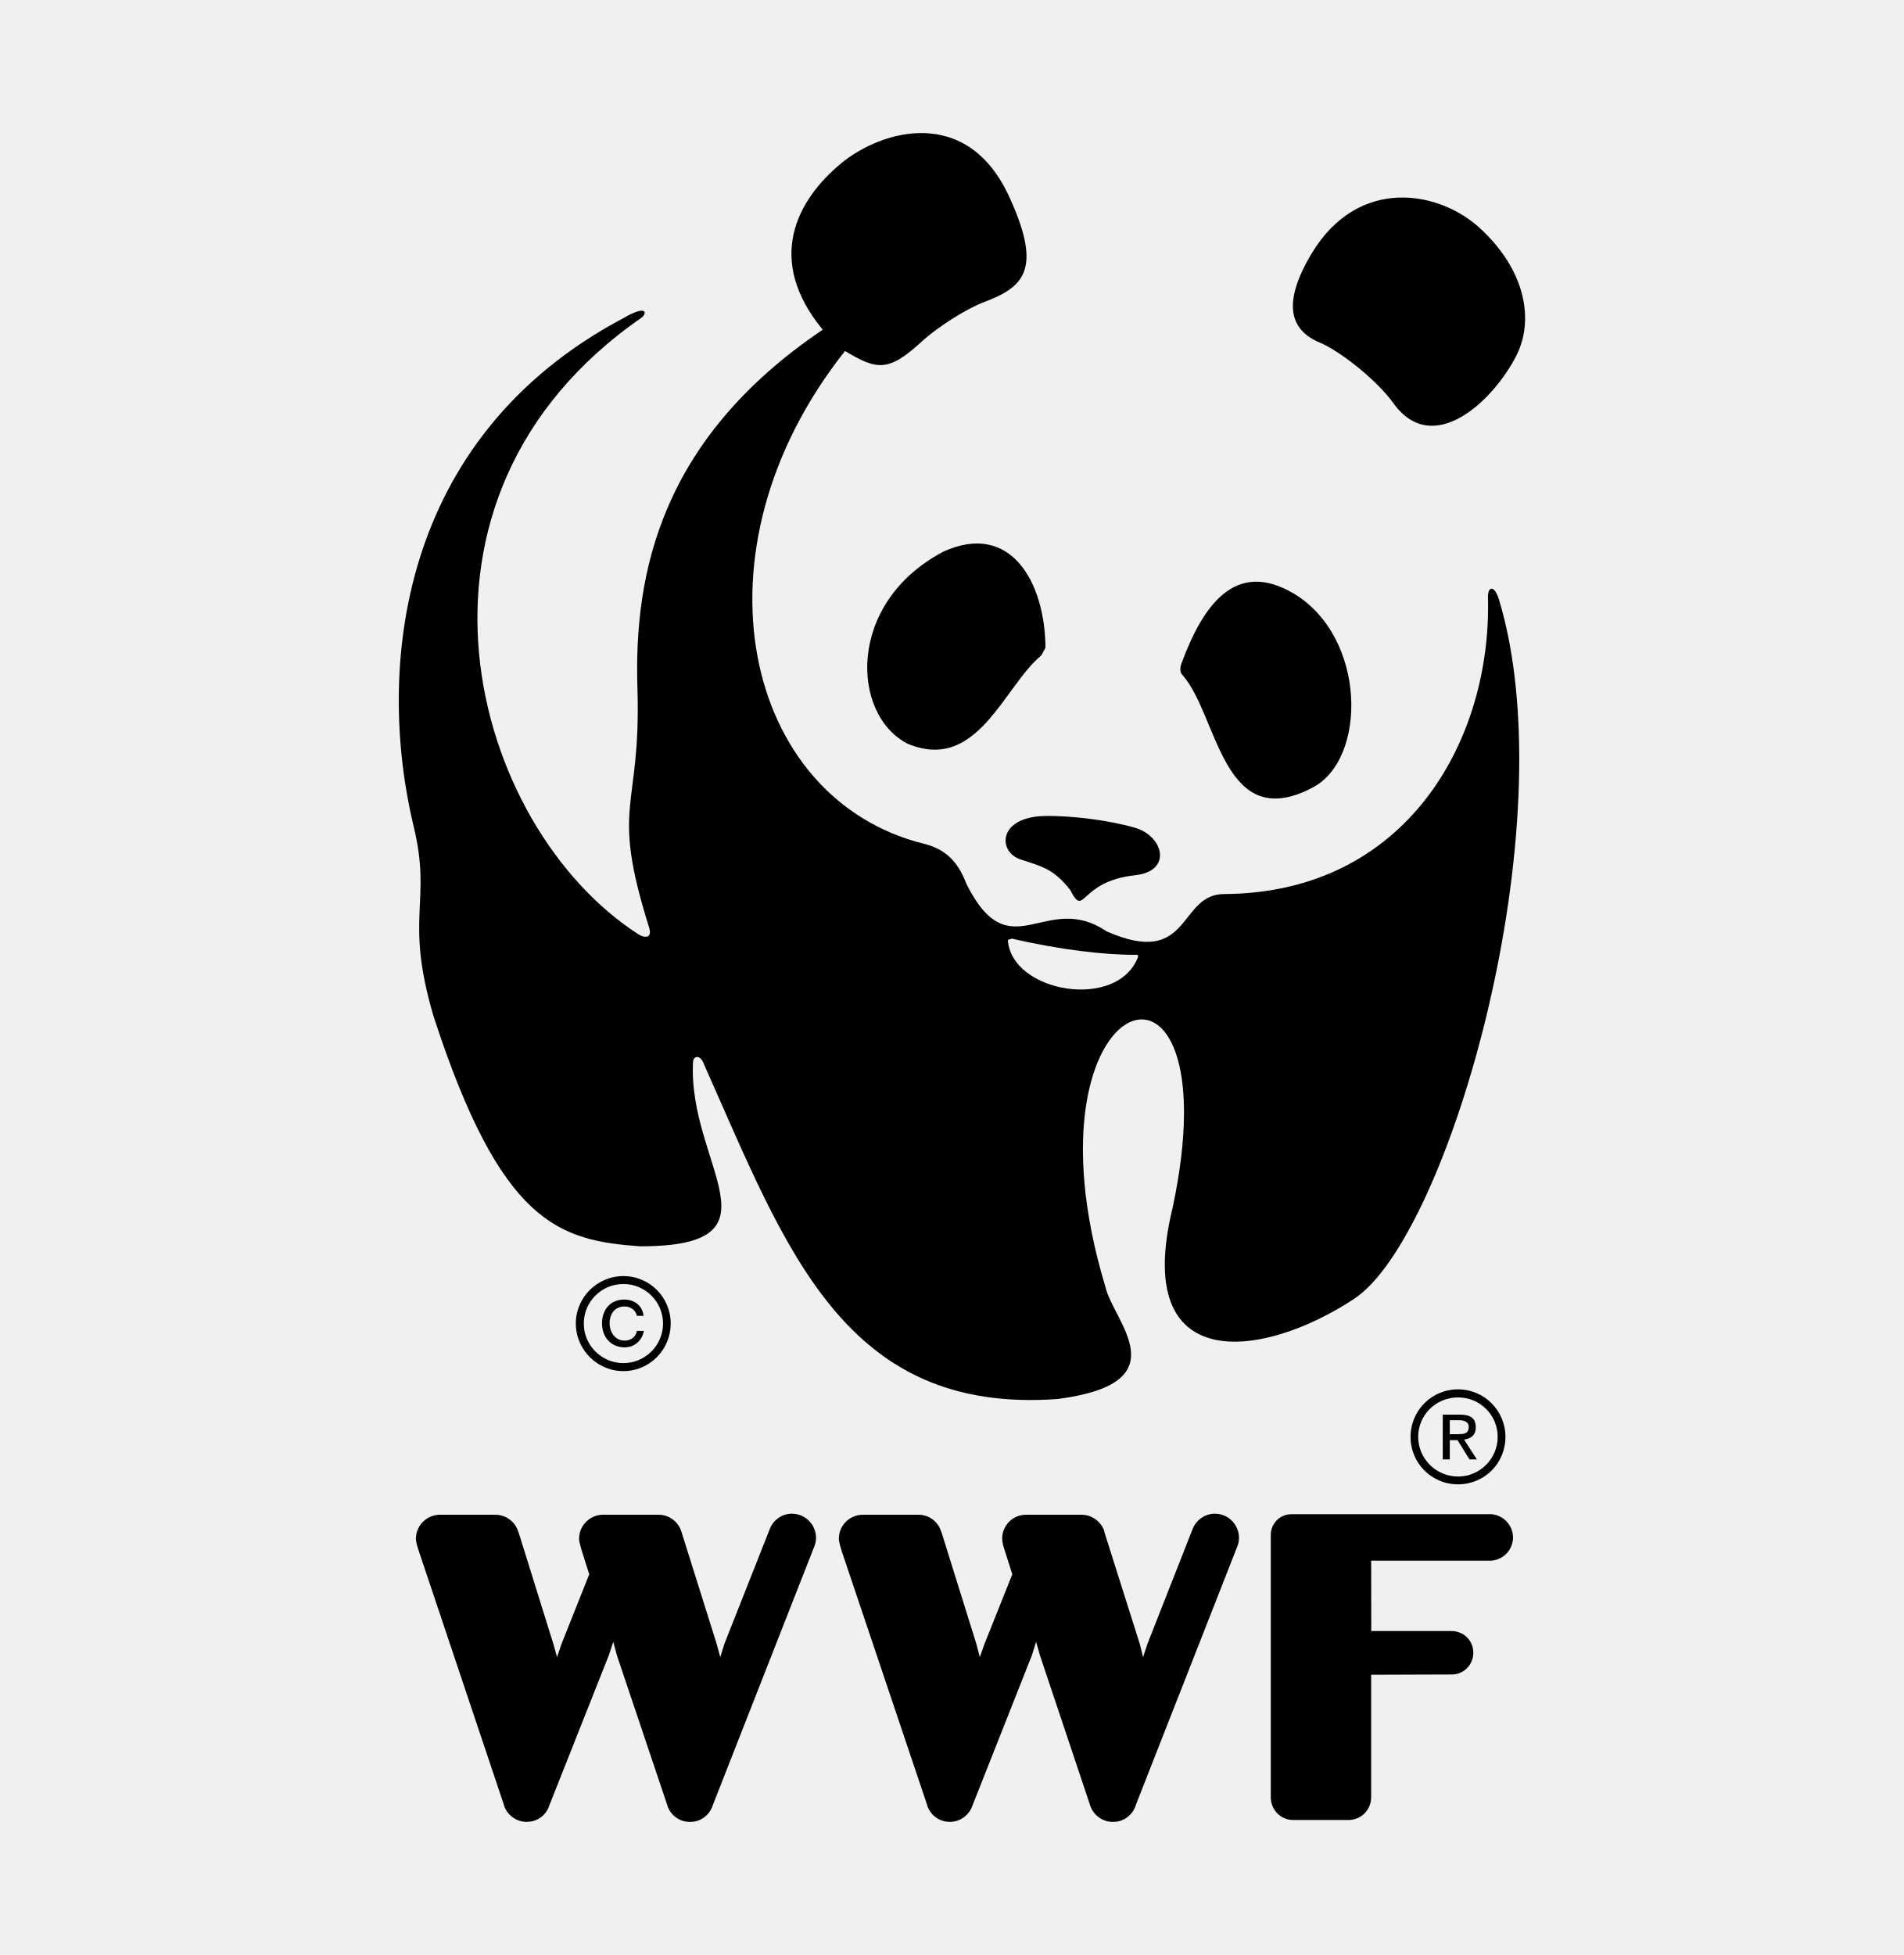
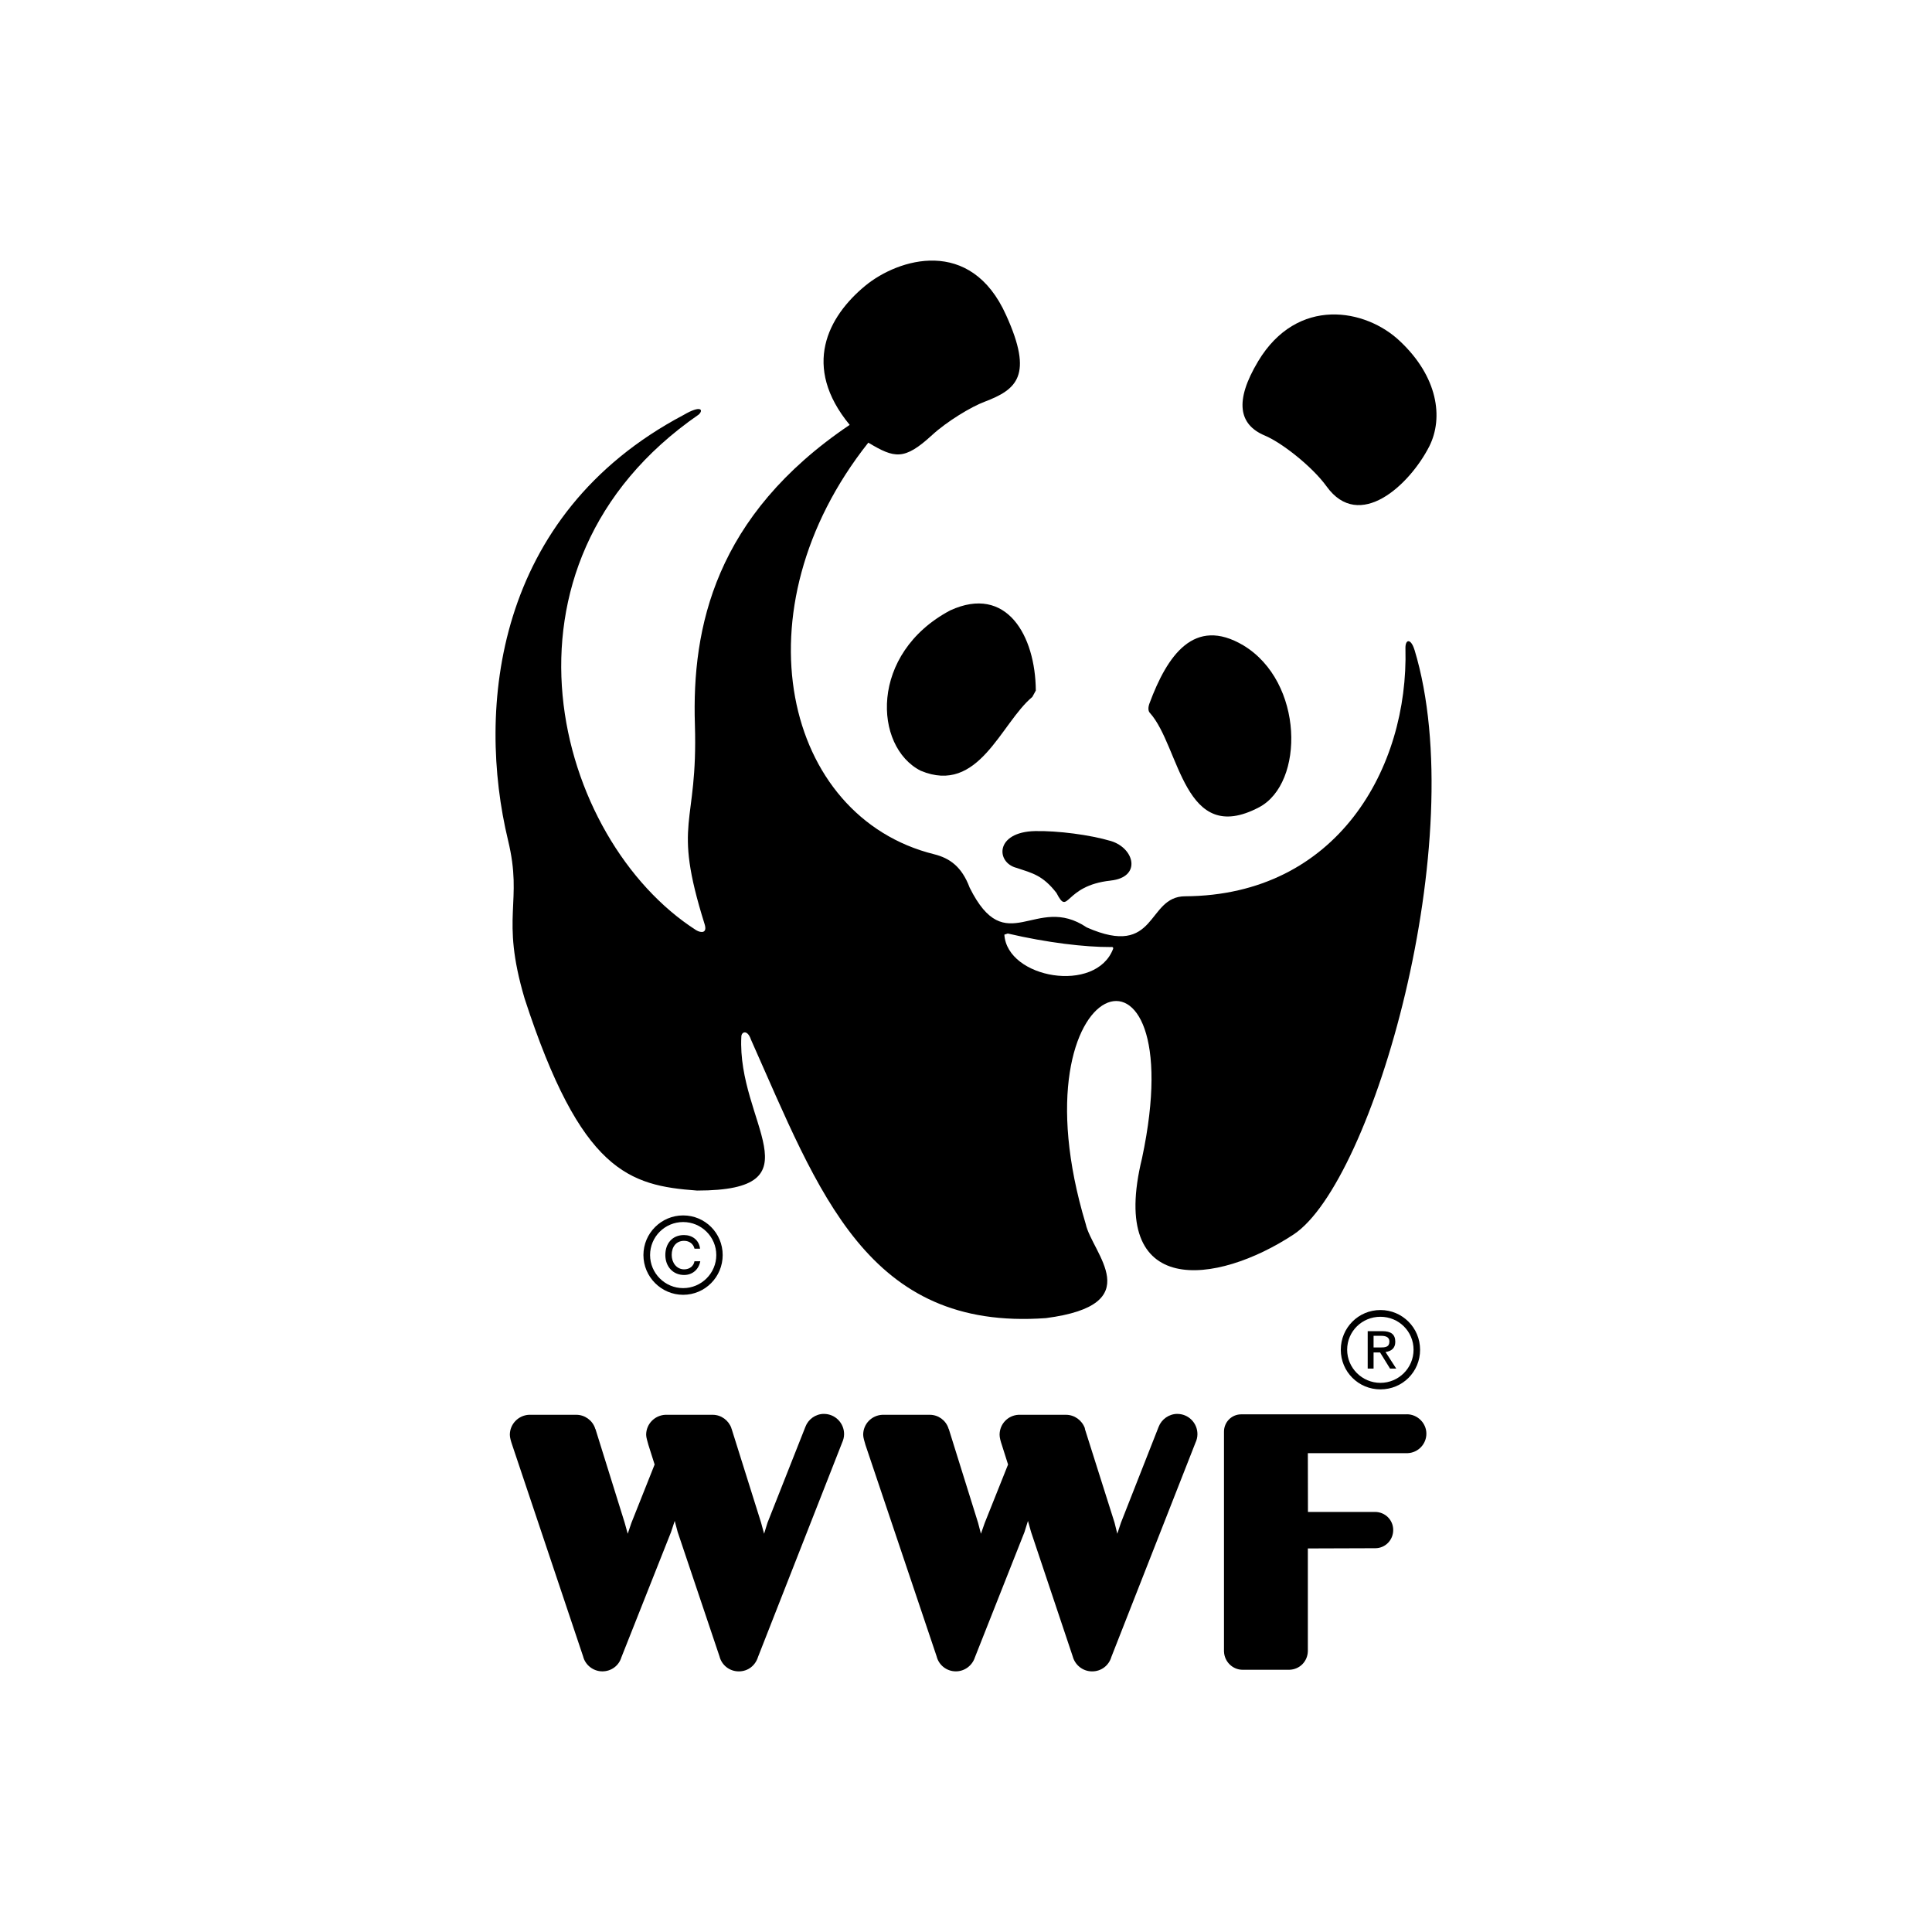
- <svg xmlns="http://www.w3.org/2000/svg" id="Calque_1" version="1.1" viewBox="0 0 489.91 503.18">
-   <path d="M203.87,389.59c-2.65,0-4.89,1.7-5.74,3.98l-11.69,29.58-1.04,3.37-.93-3.42-9.04-28.78-.1-.26v-.07c-.86-2.41-3.14-4.12-5.78-4.12h-14.59c-3.28.17-5.9,2.84-5.9,6.16,0,.88.42,2.04.7,3.14l1.91,6.02-7.16,18-1.13,3.33-.93-3.37-8.99-28.83-.14-.26v-.07c-.83-2.41-3.16-4.12-5.78-4.12h-14.6c-3.23.17-5.88,2.84-5.88,6.16,0,.88.36,2.04.73,3.14l21.84,65.13c.65,2.66,3.12,4.62,5.93,4.62s5.1-1.79,5.86-4.3l15.31-38.62,1.13-3.43.91,3.41,12.89,38.33c.66,2.66,3.05,4.62,5.95,4.62s5.13-1.87,5.93-4.48l25.89-65.97c.37-.83.62-1.72.62-2.65,0-3.45-2.78-6.23-6.19-6.23" />
-   <path d="M312.76,389.59c-2.65,0-4.92,1.7-5.79,3.98l-11.63,29.58-1.11,3.37-.85-3.42-9.11-28.78-.04-.26v-.07c-.88-2.41-3.17-4.12-5.83-4.12h-14.6c-3.27.17-5.84,2.84-5.84,6.16,0,.88.33,2.04.7,3.14l1.91,6.02-7.19,18-1.17,3.33-.88-3.37-9-28.83-.14-.26v-.07c-.81-2.41-3.1-4.12-5.74-4.12h-14.62c-3.32.17-5.9,2.84-5.9,6.16,0,.88.41,2.04.71,3.14l21.92,65.13c.65,2.66,3.05,4.62,5.93,4.62,2.72,0,5.04-1.79,5.86-4.3l15.28-38.62,1.07-3.43.96,3.41,12.83,38.33c.71,2.66,3.1,4.62,5.98,4.62s5.19-1.87,5.94-4.48l25.9-65.97c.39-.83.61-1.72.61-2.65,0-3.45-2.78-6.23-6.18-6.23" />
-   <path d="M383.47,389.73h-51.05c-2.96,0-5.32,2.38-5.32,5.34v67.8h.01c.12,3.06,2.65,5.56,5.71,5.56h14.46c3.14-.1,5.58-2.56,5.66-5.73v-31.65l20.8-.07c3.05-.01,5.5-2.5,5.5-5.61s-2.49-5.57-5.62-5.57h-20.65l-.03-18.11h30.81c3.17-.16,5.71-2.78,5.71-6.01s-2.72-5.97-6.01-5.97" />
-   <path d="M304.3,173.64c9.29,10.4,10.29,41.35,33.62,29.04,14.04-7.4,13.84-38.63-4.88-49.9-15.14-8.95-23.43,3.13-28.91,17.93-.43,1.17-.45,2.33.17,2.93" />
-   <path d="M268.04,168.68c-9.75,8.1-16.47,30.27-34.41,22.74-14.5-7.38-15.9-36.12,9.11-49.4,17.42-8,26.26,7.86,26.37,24.7l-1.07,1.96h0Z" />
-   <path d="M292.13,225.27c9.64-.99,7.47-9.93.16-12.18-6.52-1.93-16.42-3.21-23.42-3.07-12.39.28-12.09,9.75-5.63,11.35,4.88,1.63,8.02,2.28,12.24,7.7,3.84,7.46,2.13-2.24,16.66-3.79" />
-   <path d="M337.6,65.28c12.1-20.15,33.17-16.25,43.72-6.2,11.61,10.92,13.48,23.53,9.03,32.39-6.05,11.89-21.55,26.36-31.64,12.36-4.45-6.17-13.91-13.55-19.07-15.69-7.93-3.34-9.44-10.5-2.03-22.87" />
-   <path d="M292.95,246.27c-5.27,13.96-32.66,9.18-33.52-4.34l1.05-.35c12.2,2.85,23.8,4.2,31.65,4.17.29,0,.94-.17.82.52M385.79,154.18c-1.09-3.58-2.86-3.38-2.78-.42.98,36.74-20.96,76.09-67.9,76.35-12.01.03-8.4,19.26-30.3,9.59-15.8-10.65-24.84,10.32-36.07-12.25-2.44-6.5-6.16-9.09-10.94-10.29-46.36-11.49-61.14-75.3-20.29-126.82,8.09,4.83,11.04,5.57,19.66-2.35,4.51-4.15,12.05-8.73,16.16-10.25,9.83-3.76,15.16-7.95,6.64-26.68-10.89-24.33-33.22-17.46-43.42-9.05-11.52,9.52-19.62,24.83-4.78,42.85-41.53,28.03-48.65,62.44-47.69,92.35.98,31.8-7.16,29.1,2.99,61.48.9,2.84-1.09,2.77-2.61,1.86-43.29-27.72-66.69-112.24.77-158.85,1.52-1.35.9-3.13-4.66.12-58.39,30.89-63.76,90.7-54.07,131.01,4.73,19.51-2.47,23.1,5.1,48.75,17.38,53.43,32.2,57.66,53.14,59.2,38.1,0,12.26-21.01,13.65-47.41,0-1.53,1.89-2.29,2.96.89,20.97,47.03,35.77,89.81,90.89,85.82,31.91-4.16,14.21-20,12.26-28.99-23.46-77.86,33.47-96.21,17.35-20.29-10.64,43.49,22.99,39.12,46.68,23.52,24.41-16.04,54.95-121.9,37.27-180.16" />
-   <path d="M160.46,328.44c-6.75,0-12.24,5.49-12.24,12.21s5.5,12.25,12.24,12.25,12.18-5.49,12.18-12.25-5.42-12.21-12.18-12.21M170.67,340.65c0,5.63-4.62,10.19-10.21,10.19s-10.19-4.56-10.19-10.19,4.56-10.17,10.19-10.17,10.21,4.57,10.21,10.17" />
-   <path d="M163.94,342.55c-.24,1.47-1.49,2.5-3.18,2.5-2.34,0-3.84-2.08-3.84-4.44,0-2.48,1.35-4.35,3.83-4.35,1.64,0,2.86.97,3.2,2.42h1.71c-.31-2.69-2.42-4.2-4.96-4.2-3.64,0-5.74,2.65-5.74,6.14s2.27,6.16,5.8,6.16c2.48,0,4.47-1.6,4.97-4.23h-1.79Z" />
-   <path d="M375.3,357.59c-6.8,0-12.22,5.48-12.22,12.24s5.42,12.21,12.22,12.21,12.21-5.41,12.21-12.21-5.49-12.24-12.21-12.24M385.51,369.82c0,5.65-4.6,10.21-10.21,10.21s-10.25-4.56-10.25-10.21,4.57-10.15,10.25-10.15,10.21,4.53,10.21,10.15" />
-   <path d="M373.18,369.13v-3.59h2.38c1.2,0,2.5.32,2.5,1.72,0,1.78-1.3,1.87-2.84,1.87h-2.04ZM373.18,370.66h2l3.07,4.97h1.91l-3.3-5.11c1.72-.22,3.01-1.11,3.01-3.13,0-2.31-1.32-3.29-4.04-3.29h-4.46v11.53h1.81v-4.97h0Z" />
+ <svg xmlns="http://www.w3.org/2000/svg" id="Calque_1" data-name="Calque 1" viewBox="0 0 595.28 595.28">
+   <defs>
+     <style>
+       .cls-1 {
+         fill: #fff;
+       }
+     </style>
+   </defs>
+   <rect class="cls-1" width="595.28" height="595.28" />
+   <g>
+     <path d="M253.9,435.64c-2.65,0-4.89,1.7-5.74,3.98l-11.69,29.58-1.04,3.37-.93-3.42-9.04-28.78-.1-.26v-.07c-.86-2.41-3.14-4.12-5.78-4.12h-14.59c-3.28.17-5.9,2.84-5.9,6.16,0,.88.42,2.04.7,3.14l1.91,6.02-7.16,18-1.13,3.33-.93-3.37-8.99-28.83-.14-.26v-.07c-.83-2.41-3.16-4.12-5.78-4.12h-14.6c-3.23.17-5.88,2.84-5.88,6.16,0,.88.36,2.04.73,3.14l21.84,65.13c.65,2.66,3.12,4.62,5.93,4.62s5.1-1.79,5.86-4.3l15.31-38.62,1.13-3.43.91,3.41,12.89,38.33c.66,2.66,3.05,4.62,5.95,4.62s5.13-1.87,5.93-4.48l25.89-65.97c.37-.83.62-1.72.62-2.65,0-3.45-2.78-6.23-6.19-6.23" />
+     <path d="M362.79,435.64c-2.65,0-4.92,1.7-5.79,3.98l-11.63,29.58-1.11,3.37-.85-3.42-9.11-28.78-.04-.26v-.07c-.88-2.41-3.17-4.12-5.83-4.12h-14.6c-3.27.17-5.84,2.84-5.84,6.16,0,.88.33,2.04.7,3.14l1.91,6.02-7.19,18-1.17,3.33-.88-3.37-9-28.83-.14-.26v-.07c-.81-2.41-3.1-4.12-5.74-4.12h-14.62c-3.32.17-5.9,2.84-5.9,6.16,0,.88.41,2.04.71,3.14l21.92,65.13c.65,2.66,3.05,4.62,5.93,4.62,2.72,0,5.04-1.79,5.86-4.3l15.28-38.62,1.07-3.43.96,3.41,12.83,38.33c.71,2.66,3.1,4.62,5.98,4.62s5.19-1.87,5.94-4.48l25.9-65.97c.39-.83.61-1.72.61-2.65,0-3.45-2.78-6.23-6.18-6.23" />
+     <path d="M433.5,435.78h-51.05c-2.96,0-5.32,2.38-5.32,5.34v67.8h.01c.12,3.06,2.65,5.56,5.71,5.56h14.46c3.14-.1,5.58-2.56,5.66-5.73v-31.65l20.8-.07c3.05-.01,5.5-2.5,5.5-5.61s-2.49-5.57-5.62-5.57h-20.65l-.03-18.11h30.81c3.17-.16,5.71-2.78,5.71-6.01s-2.72-5.97-6.01-5.97" />
+     <path d="M354.33,219.69c9.29,10.4,10.29,41.35,33.62,29.04,14.04-7.4,13.84-38.63-4.88-49.9-15.14-8.95-23.43,3.13-28.91,17.93-.43,1.17-.45,2.33.17,2.93" />
+     <path d="M318.08,214.73c-9.75,8.1-16.47,30.27-34.41,22.74-14.5-7.38-15.9-36.12,9.11-49.4,17.42-8,26.26,7.86,26.37,24.7l-1.07,1.96Z" />
+     <path d="M342.16,271.32c9.64-.99,7.47-9.93.16-12.18-6.52-1.93-16.42-3.21-23.42-3.07-12.39.28-12.09,9.75-5.63,11.35,4.88,1.63,8.02,2.28,12.24,7.7,3.84,7.46,2.13-2.24,16.66-3.79" />
+     <path d="M387.64,111.33c12.1-20.15,33.17-16.25,43.72-6.2,11.61,10.92,13.48,23.53,9.03,32.39-6.05,11.89-21.55,26.36-31.64,12.36-4.45-6.17-13.91-13.55-19.07-15.69-7.93-3.34-9.44-10.5-2.03-22.87" />
+     <path d="M342.98,292.32c-5.27,13.96-32.66,9.18-33.52-4.34l1.05-.35c12.2,2.85,23.8,4.2,31.65,4.17.29,0,.94-.17.82.52M435.82,200.23c-1.09-3.58-2.86-3.38-2.78-.42.98,36.74-20.96,76.09-67.9,76.35-12.01.03-8.4,19.26-30.3,9.59-15.8-10.65-24.84,10.32-36.07-12.25-2.44-6.5-6.16-9.09-10.94-10.29-46.36-11.49-61.14-75.3-20.29-126.82,8.09,4.83,11.04,5.57,19.66-2.35,4.51-4.15,12.05-8.73,16.16-10.25,9.83-3.76,15.16-7.95,6.64-26.68-10.89-24.33-33.22-17.46-43.42-9.05-11.52,9.52-19.62,24.83-4.78,42.85-41.53,28.03-48.65,62.44-47.69,92.35.98,31.8-7.16,29.1,2.99,61.48.9,2.84-1.09,2.77-2.61,1.86-43.29-27.72-66.69-112.24.77-158.85,1.52-1.35.9-3.13-4.66.12-58.39,30.89-63.76,90.7-54.07,131.01,4.73,19.51-2.47,23.1,5.1,48.75,17.38,53.43,32.2,57.66,53.14,59.2,38.1,0,12.26-21.01,13.65-47.41,0-1.53,1.89-2.29,2.96.89,20.97,47.03,35.77,89.81,90.89,85.82,31.91-4.16,14.21-20,12.26-28.99-23.46-77.86,33.47-96.21,17.35-20.29-10.64,43.49,22.99,39.12,46.68,23.52,24.41-16.04,54.95-121.9,37.27-180.16" />
+     <path d="M210.49,374.49c-6.75,0-12.24,5.49-12.24,12.21s5.5,12.25,12.24,12.25,12.18-5.49,12.18-12.25-5.42-12.21-12.18-12.21M220.7,386.7c0,5.63-4.62,10.19-10.21,10.19s-10.19-4.56-10.19-10.19,4.56-10.17,10.19-10.17,10.21,4.57,10.21,10.17" />
+     <path d="M213.98,388.61c-.24,1.47-1.49,2.5-3.18,2.5-2.34,0-3.84-2.08-3.84-4.44,0-2.48,1.35-4.35,3.83-4.35,1.64,0,2.86.97,3.2,2.42h1.71c-.31-2.69-2.42-4.2-4.96-4.2-3.64,0-5.74,2.65-5.74,6.14s2.27,6.16,5.8,6.16c2.48,0,4.47-1.6,4.97-4.23h-1.79Z" />
+     <path d="M425.34,403.64c-6.8,0-12.22,5.48-12.22,12.24s5.42,12.21,12.22,12.21,12.21-5.41,12.21-12.21-5.49-12.24-12.21-12.24M435.54,415.87c0,5.65-4.6,10.21-10.21,10.21s-10.25-4.56-10.25-10.21,4.57-10.15,10.25-10.15,10.21,4.53,10.21,10.15" />
+     <path d="M423.22,415.18v-3.59h2.38c1.2,0,2.5.32,2.5,1.72,0,1.78-1.3,1.87-2.84,1.87h-2.04ZM423.22,416.71h2l3.07,4.97h1.91l-3.3-5.11c1.72-.22,3.01-1.11,3.01-3.13,0-2.31-1.32-3.29-4.04-3.29h-4.46v11.53h1.81v-4.97Z" />
+   </g>
</svg>
